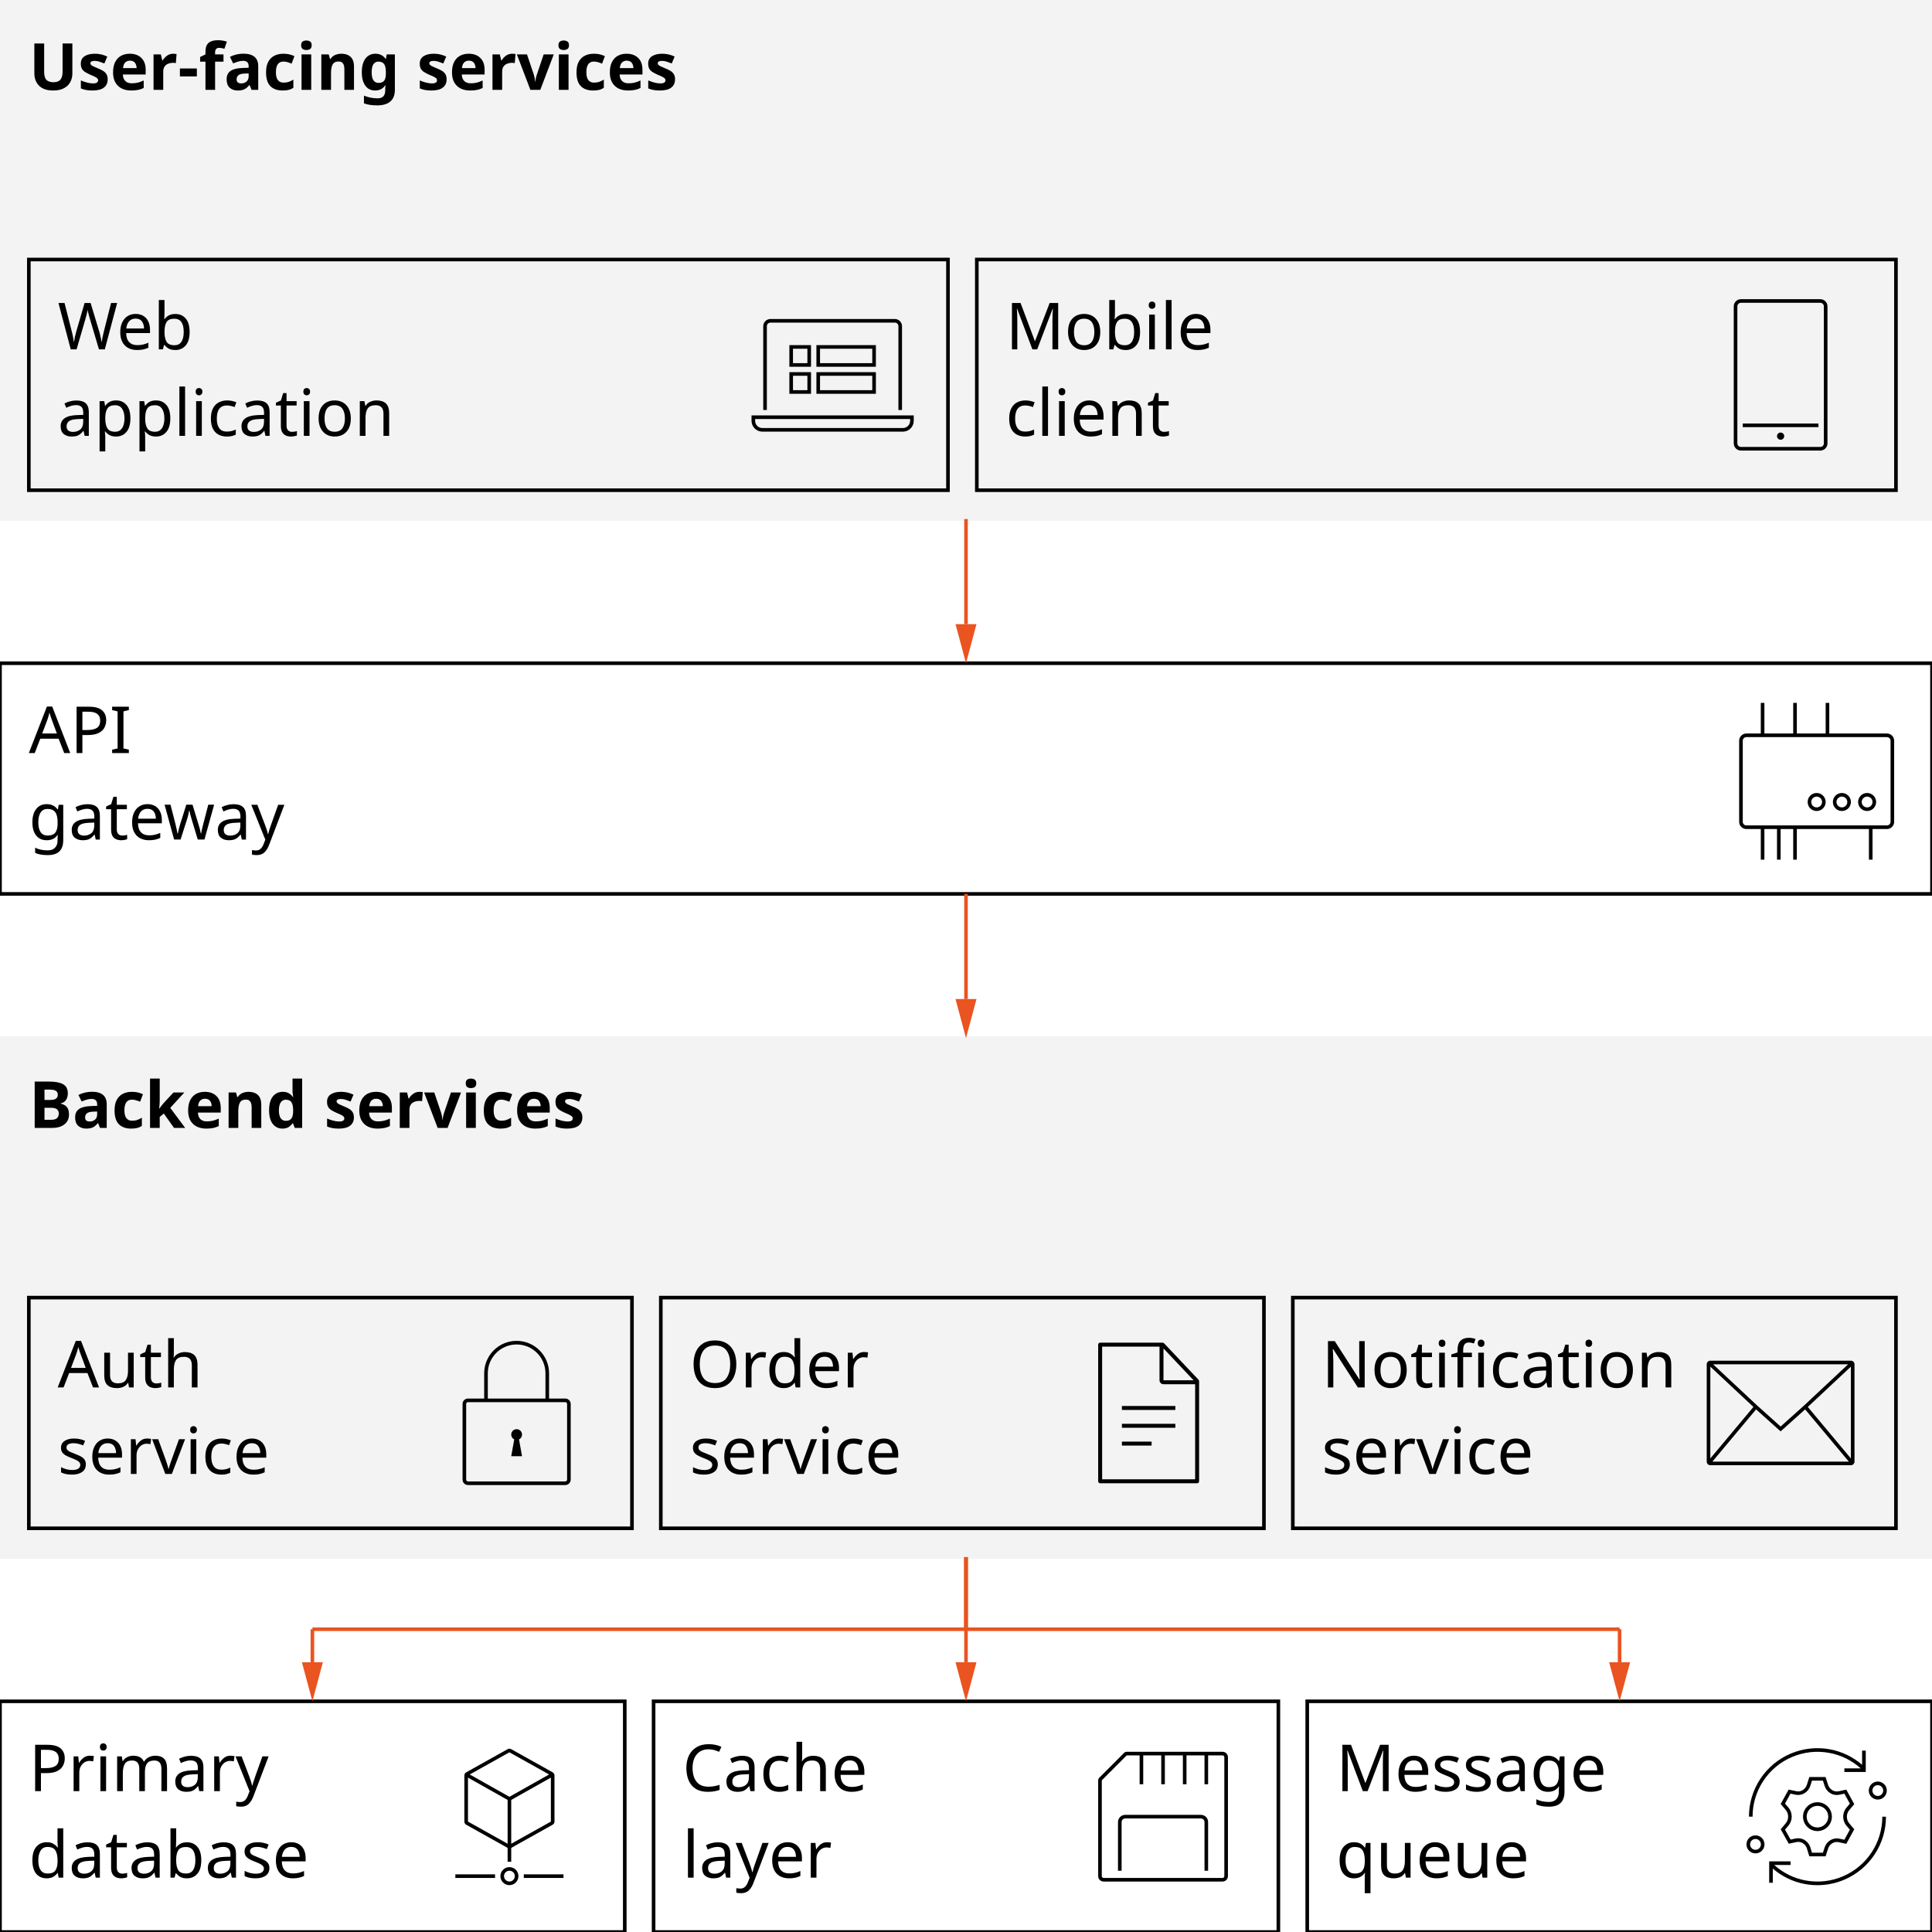
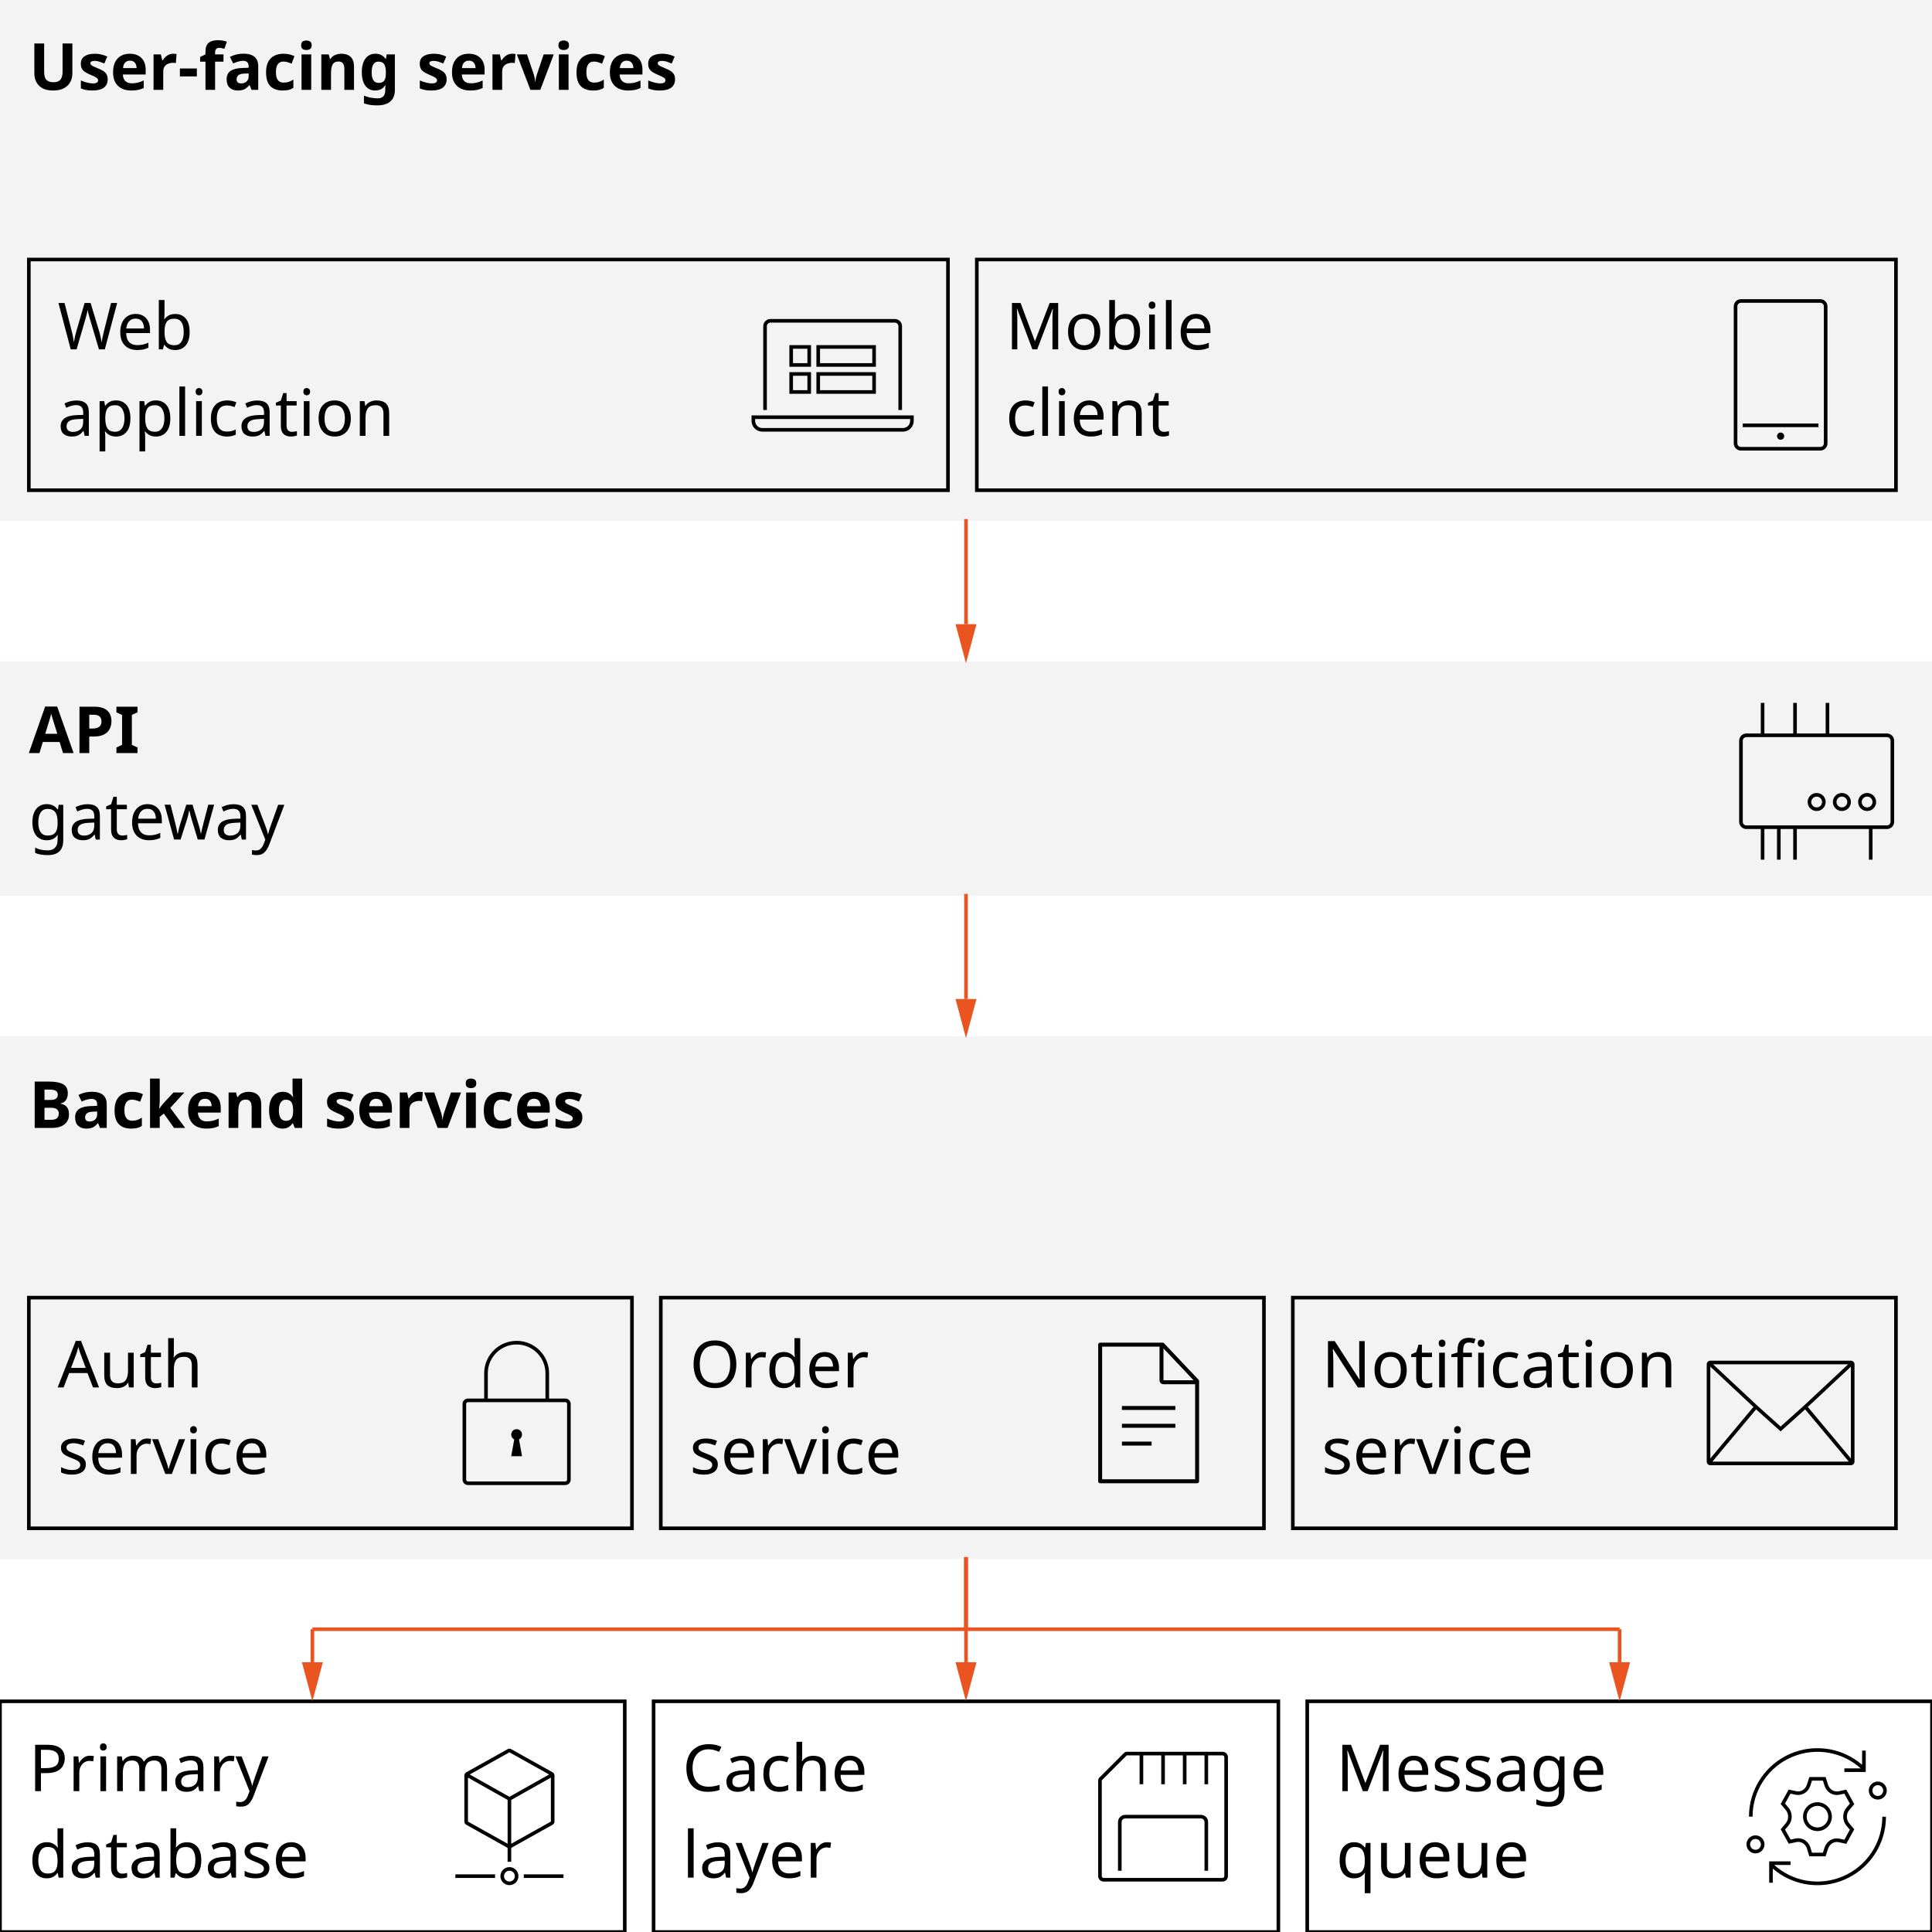
<svg xmlns="http://www.w3.org/2000/svg" width="536" height="536" viewBox="0 0 536 536" xml:space="preserve">
  <rect width="536" height="536" fill="#FFFFFF" />
  <g data-component-id="page">
    <rect x="0" y="0" width="536" height="536" fill="transparent" stroke="none" stroke-width="0" stroke-miterlimit="10" />
    <g data-component-id="frontend">
      <rect x="0" y="0" width="536" height="144" fill="#F3F3F3" stroke="#F3F3F3" stroke-width="1" stroke-miterlimit="10" />
      <g data-component-id="frontend__heading">
        <rect x="8" y="8" width="518" height="48" fill="transparent" stroke="none" stroke-width="0" stroke-miterlimit="10" />
        <text font-family="Ubuntu Sans" data-dg-text-role="heading" data-dg-text-block-index="0">
          <tspan x="8" y="24.92" font-size="18" font-weight="700" fill="#000000">User-facing services</tspan>
        </text>
      </g>
      <g data-component-id="frontend__body">
        <rect x="8" y="72" width="518" height="64" fill="transparent" stroke="none" stroke-width="0" stroke-miterlimit="10" />
        <g data-component-id="fe_web">
          <rect x="8" y="72" width="255" height="64" fill="transparent" stroke="#000000" stroke-width="1" stroke-miterlimit="10" />
          <text font-family="Ubuntu Sans" data-dg-text-role="label" data-dg-text-block-index="0">
            <tspan x="16" y="96.92" font-size="18" font-weight="400" fill="#000000">Web</tspan>
            <tspan x="16" y="120.92" font-size="18" font-weight="400" fill="#000000">application</tspan>
          </text>
          <g class="dg-icon" transform="translate(207 80)">
            <path fill-rule="evenodd" clip-rule="evenodd" d="M18 29.25H12V23.25H18V29.25ZM13 28.25H17V24.25H13V28.25Z" fill="#000000" />
            <path fill-rule="evenodd" clip-rule="evenodd" d="M36 21.75H19.5V15.75H36V21.75ZM20.5 20.75H35V16.75H20.5V20.75Z" fill="#000000" />
            <path fill-rule="evenodd" clip-rule="evenodd" d="M36 29.25H19.5V23.25H36V29.25ZM20.5 28.25H35V24.25H20.5V28.25Z" fill="#000000" />
            <path fill-rule="evenodd" clip-rule="evenodd" d="M18 21.75H12V15.75H18V21.75ZM13 20.75H17V16.75H13V20.75Z" fill="#000000" />
            <path fill-rule="evenodd" clip-rule="evenodd" d="M46.5 36.75C46.5 38.355 45.239 39.666 43.654 39.746L43.5 39.75H4.5L4.346 39.746C2.812 39.668 1.582 38.438 1.504 36.904L1.5 36.75V35.25H46.5V36.75ZM2.5 36.75C2.5 37.855 3.395 38.75 4.5 38.75H43.5C44.605 38.75 45.5 37.855 45.5 36.75V36.25H2.5V36.75Z" fill="#000000" />
            <path d="M41.25 8.5C42.355 8.5 43.25 9.395 43.25 10.5V33.75H42.25V10.5C42.25 9.948 41.802 9.5 41.25 9.5H6.75C6.198 9.5 5.75 9.948 5.75 10.5V33.75H4.75V10.5C4.75 9.395 5.645 8.5 6.75 8.5H41.25Z" fill="#000000" />
          </g>
        </g>
        <g data-component-id="fe_mobile">
          <rect x="271" y="72" width="255" height="64" fill="transparent" stroke="#000000" stroke-width="1" stroke-miterlimit="10" />
          <text font-family="Ubuntu Sans" data-dg-text-role="label" data-dg-text-block-index="0">
            <tspan x="279" y="96.92" font-size="18" font-weight="400" fill="#000000">Mobile</tspan>
            <tspan x="279" y="120.92" font-size="18" font-weight="400" fill="#000000">client</tspan>
          </text>
          <g class="dg-icon" transform="translate(470 80)">
            <path fill-rule="evenodd" clip-rule="evenodd" d="M35 3C36.105 3 37 3.895 37 5V43C37 44.036 36.213 44.887 35.204 44.989L35 45H13L12.796 44.989C11.854 44.894 11.106 44.146 11.011 43.204L11 43V5C11 3.895 11.895 3 13 3H35ZM13 4C12.448 4 12 4.448 12 5V43C12 43.552 12.448 44 13 44H35C35.552 44 36 43.552 36 43V5C36 4.448 35.552 4 35 4H13Z" fill="#000000" />
            <path d="M24 40C24.552 40 25 40.448 25 41C25 41.552 24.552 42 24 42C23.448 42 23 41.552 23 41C23 40.448 23.448 40 24 40Z" fill="#000000" />
            <path d="M34.5 38.5H13.5V37.5H34.5V38.5Z" fill="#000000" />
          </g>
        </g>
      </g>
    </g>
    <g data-component-id="gateway">
-       <rect x="0" y="184" width="536" height="64" fill="transparent" stroke="#000000" stroke-width="1" stroke-miterlimit="10" />
+       <rect x="0" y="184" width="536" height="64" fill="#F3F3F3" stroke="#F3F3F3" stroke-width="1" stroke-miterlimit="10" />
      <text font-family="Ubuntu Sans" data-dg-text-role="label" data-dg-text-block-index="0">
-         <tspan x="8" y="208.92" font-size="18" font-weight="400" fill="#000000">API</tspan>
+         <tspan x="8" y="208.92" font-size="18" font-weight="700" fill="#000000">API</tspan>
        <tspan x="8" y="232.92" font-size="18" font-weight="400" fill="#000000">gateway</tspan>
      </text>
      <g class="dg-icon" transform="translate(480 192)">
        <path fill-rule="evenodd" clip-rule="evenodd" d="M38 28C39.381 28 40.5 29.119 40.5 30.5C40.5 31.881 39.381 33 38 33C36.619 33 35.5 31.881 35.5 30.5C35.5 29.119 36.619 28 38 28ZM38 29C37.172 29 36.5 29.672 36.5 30.5C36.5 31.328 37.172 32 38 32C38.828 32 39.5 31.328 39.5 30.5C39.5 29.672 38.828 29 38 29Z" fill="#000000" />
        <path fill-rule="evenodd" clip-rule="evenodd" d="M24 28C25.381 28 26.5 29.119 26.5 30.5C26.5 31.881 25.381 33 24 33C22.619 33 21.5 31.881 21.5 30.5C21.5 29.119 22.619 28 24 28ZM24 29C23.172 29 22.5 29.672 22.5 30.5C22.5 31.328 23.172 32 24 32C24.828 32 25.5 31.328 25.5 30.5C25.5 29.672 24.828 29 24 29Z" fill="#000000" />
        <path fill-rule="evenodd" clip-rule="evenodd" d="M31 28C32.381 28 33.5 29.119 33.5 30.5C33.5 31.881 32.381 33 31 33C29.619 33 28.5 31.881 28.5 30.5C28.5 29.119 29.619 28 31 28ZM31 29C30.172 29 29.5 29.672 29.5 30.5C29.5 31.328 30.172 32 31 32C31.828 32 32.5 31.328 32.5 30.5C32.5 29.672 31.828 29 31 29Z" fill="#000000" />
        <path fill-rule="evenodd" clip-rule="evenodd" d="M9.5 11.5H17.5V3H18.5V11.5H26.5V3H27.5V11.5H43.5C44.605 11.5 45.5 12.395 45.5 13.5V36C45.5 37.105 44.605 38 43.5 38H39.5V46.5H38.5V38H18.5V46.5H17.5V38H14V46.5H13V38H9.5V46.5H8.5V38H4.5C3.395 38 2.5 37.105 2.5 36V13.5C2.5 12.395 3.395 11.5 4.5 11.5H8.5V3H9.5V11.5ZM4.5 12.5C3.948 12.5 3.5 12.948 3.5 13.5V36C3.5 36.552 3.948 37 4.5 37H43.5C44.052 37 44.5 36.552 44.5 36V13.5C44.5 12.948 44.052 12.5 43.5 12.5H4.5Z" fill="#000000" />
      </g>
    </g>
    <g data-component-id="services">
      <rect x="0" y="288" width="536" height="144" fill="#F3F3F3" stroke="#F3F3F3" stroke-width="1" stroke-miterlimit="10" />
      <g data-component-id="services__heading">
        <rect x="8" y="296" width="518" height="48" fill="transparent" stroke="none" stroke-width="0" stroke-miterlimit="10" />
        <text font-family="Ubuntu Sans" data-dg-text-role="heading" data-dg-text-block-index="0">
          <tspan x="8" y="312.92" font-size="18" font-weight="700" fill="#000000">Backend services</tspan>
        </text>
      </g>
      <g data-component-id="services__body">
        <rect x="8" y="360" width="518" height="64" fill="transparent" stroke="none" stroke-width="0" stroke-miterlimit="10" />
        <g data-component-id="svc_auth">
          <rect x="8" y="360" width="167.33" height="64" fill="transparent" stroke="#000000" stroke-width="1" stroke-miterlimit="10" />
          <text font-family="Ubuntu Sans" data-dg-text-role="label" data-dg-text-block-index="0">
            <tspan x="16" y="384.92" font-size="18" font-weight="400" fill="#000000">Auth</tspan>
            <tspan x="16" y="408.92" font-size="18" font-weight="400" fill="#000000">service</tspan>
          </text>
          <g class="dg-icon" transform="translate(119.33 368)">
            <path d="M24 28.5C24.828 28.5 25.5 29.172 25.5 30C25.5 30.591 25.157 31.099 24.661 31.344L25.5 36H22.5L23.338 31.344C22.842 31.099 22.5 30.59 22.5 30C22.5 29.172 23.172 28.5 24 28.5Z" fill="#000000" />
            <path fill-rule="evenodd" clip-rule="evenodd" d="M24 4C28.971 4 33 8.029 33 13V20H37.5L37.653 20.008C38.41 20.085 39 20.723 39 21.5V42.5C39 43.277 38.41 43.915 37.653 43.992L37.5 44H10.5C9.672 44 9 43.328 9 42.5V21.5C9 20.672 9.672 20 10.5 20H15V13L15.012 12.537C15.253 7.782 19.185 4 24 4ZM10.5 21C10.224 21 10 21.224 10 21.5V42.5C10 42.776 10.224 43 10.5 43H37.5C37.776 43 38 42.776 38 42.5V21.5C38 21.224 37.776 21 37.5 21H10.5ZM24 5C19.582 5 16 8.582 16 13V20H32V13C32 8.582 28.418 5 24 5Z" fill="#000000" />
          </g>
        </g>
        <g data-component-id="svc_order">
          <rect x="183.33" y="360" width="167.33" height="64" fill="transparent" stroke="#000000" stroke-width="1" stroke-miterlimit="10" />
          <text font-family="Ubuntu Sans" data-dg-text-role="label" data-dg-text-block-index="0">
            <tspan x="191.33" y="384.92" font-size="18" font-weight="400" fill="#000000">Order</tspan>
            <tspan x="191.33" y="408.92" font-size="18" font-weight="400" fill="#000000">service</tspan>
          </text>
          <g class="dg-icon" transform="translate(294.67 368)">
            <path d="M24.823 33.049H16.588V31.951H24.823V33.049Z" fill="#000000" />
            <path d="M31.411 28.107H16.588V27.01H31.411V28.107Z" fill="#000000" />
            <path d="M31.411 23.166H16.588V22.068H31.411V23.166Z" fill="#000000" />
            <path fill-rule="evenodd" clip-rule="evenodd" d="M27.881 4.5C28.032 4.5 28.177 4.562 28.28 4.672L37.85 14.795C37.946 14.897 38 15.032 38 15.172V42.951L37.989 43.062C37.945 43.276 37.776 43.445 37.562 43.489L37.451 43.5H10.549C10.284 43.5 10.062 43.312 10.011 43.062L10 42.951V5.049C10 4.746 10.246 4.5 10.549 4.5H27.881ZM11.098 42.402H36.902V16.029H28.117C27.511 16.029 27.02 15.537 27.02 14.931V5.598H11.098V42.402ZM28.117 14.931H36.467L28.117 6.098V14.931Z" fill="#000000" />
          </g>
        </g>
        <g data-component-id="svc_notify">
          <rect x="358.67" y="360" width="167.33" height="64" fill="transparent" stroke="#000000" stroke-width="1" stroke-miterlimit="10" />
          <text font-family="Ubuntu Sans" data-dg-text-role="label" data-dg-text-block-index="0">
            <tspan x="366.67" y="384.92" font-size="18" font-weight="400" fill="#000000">Notification</tspan>
            <tspan x="366.67" y="408.92" font-size="18" font-weight="400" fill="#000000">service</tspan>
          </text>
          <g class="dg-icon" transform="translate(470 368)">
            <path fill-rule="evenodd" clip-rule="evenodd" d="M44.5 37.5C44.5 38.052 44.052 38.5 43.5 38.5H4.5C3.948 38.5 3.5 38.052 3.5 37.5V10.5C3.5 9.948 3.948 9.5 4.5 9.5H43.5C44.052 9.5 44.5 9.948 44.5 10.5V37.5ZM24.334 28.811L24 29.11L17.194 23.01L5.071 37.5H42.929L30.805 23.01L24.334 28.811ZM4.5 36.622L16.455 22.334L4.5 11.152V36.622ZM31.544 22.334L43.5 36.622V11.152L31.544 22.334ZM17.476 21.92L24 27.767L30.523 21.92L42.733 10.5H5.267L17.476 21.92Z" fill="#000000" />
          </g>
        </g>
      </g>
    </g>
    <g data-component-id="row3">
      <rect x="0" y="472" width="536" height="64" fill="transparent" stroke="none" stroke-width="0" stroke-miterlimit="10" />
      <g data-component-id="database">
        <rect x="0" y="472" width="173.33" height="64" fill="transparent" stroke="#000000" stroke-width="1" stroke-miterlimit="10" />
        <text font-family="Ubuntu Sans" data-dg-text-role="label" data-dg-text-block-index="0">
          <tspan x="8" y="496.92" font-size="18" font-weight="400" fill="#000000">Primary</tspan>
          <tspan x="8" y="520.92" font-size="18" font-weight="400" fill="#000000">database</tspan>
        </text>
        <g class="dg-icon" transform="translate(117.33 480)">
          <path fill-rule="evenodd" clip-rule="evenodd" d="M35.988 11.699C36.304 11.876 36.5 12.21 36.5 12.572V25.369C36.5 25.732 36.304 26.066 35.988 26.242L24 32.941L12.012 26.242C11.696 26.066 11.5 25.732 11.5 25.369V12.572C11.5 12.21 11.696 11.876 12.012 11.699L23.512 5.273C23.815 5.103 24.185 5.103 24.488 5.273L35.988 11.699ZM12.5 25.368L23.5 31.515V19.361L12.5 13.166V25.368ZM24.5 19.361V31.515L35.5 25.368V13.167L24.5 19.361ZM12.992 12.297L24 18.494L35.007 12.297L24 6.146L12.992 12.297Z" fill="#000000" />
          <path d="M20.032 40C20.012 40.164 20 40.331 20 40.5C20 40.669 20.012 40.836 20.032 41H9V40H20.032Z" fill="#000000" />
          <path d="M39 40V41H27.968C27.988 40.836 28 40.669 28 40.5C28 40.331 27.988 40.164 27.968 40H39Z" fill="#000000" />
          <path d="M24.5 36.531C24.336 36.511 24.169 36.5 24 36.5C23.831 36.5 23.664 36.511 23.5 36.531V32H24.5V36.531Z" fill="#000000" />
          <path fill-rule="evenodd" clip-rule="evenodd" d="M24 38C25.381 38 26.5 39.119 26.5 40.5C26.5 41.881 25.381 43 24 43C22.619 43 21.5 41.881 21.5 40.5C21.5 39.119 22.619 38 24 38ZM24 39C23.172 39 22.5 39.672 22.5 40.5C22.5 41.328 23.172 42 24 42C24.828 42 25.5 41.328 25.5 40.5C25.5 39.672 24.828 39 24 39Z" fill="#000000" />
        </g>
      </g>
      <g data-component-id="cache">
        <rect x="181.33" y="472" width="173.33" height="64" fill="transparent" stroke="#000000" stroke-width="1" stroke-miterlimit="10" />
        <text font-family="Ubuntu Sans" data-dg-text-role="label" data-dg-text-block-index="0">
          <tspan x="189.33" y="496.92" font-size="18" font-weight="400" fill="#000000">Cache</tspan>
          <tspan x="189.33" y="520.92" font-size="18" font-weight="400" fill="#000000">layer</tspan>
        </text>
        <g class="dg-icon" transform="translate(298.67 480)">
          <path d="M34.5 23.5C35.605 23.5 36.5 24.395 36.5 25.5V39H35.5V25.5C35.5 24.948 35.052 24.5 34.5 24.5H13.5C12.948 24.5 12.5 24.948 12.5 25.5V39H11.5V25.5C11.5 24.395 12.395 23.5 13.5 23.5H34.5Z" fill="#000000" />
          <path fill-rule="evenodd" clip-rule="evenodd" d="M40.5 6C41.328 6 42 6.672 42 7.5V40.5C42 41.328 41.328 42 40.5 42H7.5C6.672 42 6 41.328 6 40.5V13.914C6 13.682 6.081 13.458 6.227 13.28L6.293 13.207L13.207 6.293C13.395 6.105 13.649 6 13.914 6H40.5ZM7 13.914V40.5C7 40.776 7.224 41 7.5 41H40.5C40.776 41 41 40.776 41 40.5V7.5C41 7.224 40.776 7 40.5 7H36.5V15H35.5V7H30.5V15H29.5V7H24.5V15H23.5V7H18.5V15H17.5V7H13.914L7 13.914Z" fill="#000000" />
        </g>
      </g>
      <g data-component-id="queue">
        <rect x="362.67" y="472" width="173.33" height="64" fill="transparent" stroke="#000000" stroke-width="1" stroke-miterlimit="10" />
        <text font-family="Ubuntu Sans" data-dg-text-role="label" data-dg-text-block-index="0">
          <tspan x="370.67" y="496.92" font-size="18" font-weight="400" fill="#000000">Message</tspan>
          <tspan x="370.67" y="520.92" font-size="18" font-weight="400" fill="#000000">queue</tspan>
        </text>
        <g class="dg-icon" transform="translate(480 480)">
          <path d="M42.22 24C42.22 27.54 41.19 30.96 39.25 33.91C37.3 36.86 34.56 39.15 31.31 40.55C28.06 41.94 24.51 42.34 21.03 41.72C17.73 41.13 14.7 39.63 12.22 37.4H16.76V36.4H10.83V42.33H11.83V38.4C14.4 40.62 17.49 42.11 20.85 42.71C21.97 42.91 23.11 43.01 24.24 43.01C26.79 43.01 29.33 42.49 31.71 41.47C35.14 40 38.04 37.58 40.09 34.47C42.14 31.36 43.23 27.74 43.23 24.01H42.23L42.22 24Z" fill="#000000" />
          <path d="M36.61 5.68V9.61C34.05 7.41 30.97 5.92 27.64 5.31C23.97 4.64 20.21 5.06 16.77 6.52C13.33 7.99 10.43 10.41 8.37 13.52C6.31 16.64 5.22 20.27 5.22 24H6.22C6.22 20.46 7.25 17.03 9.2 14.08C11.15 11.13 13.9 8.83 17.16 7.45C20.42 6.07 23.98 5.66 27.46 6.3C30.74 6.9 33.76 8.39 36.23 10.61H31.69V11.61H37.62V5.68H36.62H36.61Z" fill="#000000" />
          <path d="M40.96 19.26C39.58 19.26 38.46 18.14 38.46 16.76C38.46 15.38 39.58 14.26 40.96 14.26C42.34 14.26 43.46 15.38 43.46 16.76C43.46 18.14 42.34 19.26 40.96 19.26ZM40.96 15.26C40.13 15.26 39.46 15.93 39.46 16.76C39.46 17.59 40.13 18.26 40.96 18.26C41.79 18.26 42.46 17.59 42.46 16.76C42.46 15.93 41.79 15.26 40.96 15.26Z" fill="#000000" />
          <path d="M7.03 34.19C5.65 34.19 4.53 33.07 4.53 31.69C4.53 30.31 5.65 29.19 7.03 29.19C8.41 29.19 9.53 30.31 9.53 31.69C9.53 33.07 8.41 34.19 7.03 34.19ZM7.03 30.19C6.2 30.19 5.53 30.86 5.53 31.69C5.53 32.52 6.2 33.19 7.03 33.19C7.86 33.19 8.53 32.52 8.53 31.69C8.53 30.86 7.86 30.19 7.03 30.19Z" fill="#000000" />
          <path d="M26.47 35H21.96L21.23 32.62C21.02 32.11 20.63 31.65 20.16 31.36C19.62 31.03 18.99 30.92 18.39 31.05L16.26 31.51L14.02 27.5L15.42 25.84C15.85 25.33 16.09 24.67 16.09 23.99C16.09 23.31 15.85 22.65 15.42 22.14L14.02 20.49L16.23 16.49L18.61 16.99C19.13 17.05 19.66 16.93 20.13 16.64C20.66 16.31 21.07 15.8 21.28 15.18L21.97 13.01H26.48L27.15 15.13C27.35 15.77 27.77 16.31 28.32 16.65C28.86 16.98 29.49 17.09 30.09 16.96L32.22 16.5L34.43 20.53L33.04 22.18C32.61 22.69 32.38 23.34 32.38 24.02C32.38 24.7 32.62 25.36 33.04 25.86L34.43 27.51L32.22 31.54L30.09 31.08C29.48 30.95 28.85 31.06 28.32 31.39C27.77 31.73 27.36 32.26 27.16 32.91L26.48 35.01L26.47 35ZM22.7 34H25.74L26.19 32.6C26.46 31.73 27.03 30.99 27.79 30.53C28.55 30.07 29.44 29.92 30.29 30.1L31.69 30.4L33.21 27.62L32.26 26.5C31.68 25.81 31.36 24.93 31.36 24.01C31.36 23.09 31.68 22.21 32.26 21.52L33.21 20.39L31.69 17.62L30.29 17.92C29.43 18.1 28.54 17.95 27.79 17.49C27.03 17.03 26.46 16.29 26.19 15.42L25.74 14H22.7L22.25 15.41C21.98 16.28 21.41 17.02 20.65 17.48C19.99 17.88 19.22 18.05 18.47 17.96L18.17 17.91L16.74 17.61L15.22 20.36L16.17 21.48C16.75 22.17 17.08 23.06 17.08 23.98C17.08 24.9 16.77 25.75 16.21 26.43L16.17 26.48L15.22 27.6L16.77 30.36L18.17 30.06C19.02 29.88 19.92 30.03 20.67 30.49C21.32 30.89 21.85 31.51 22.15 32.24L22.26 32.54L22.69 33.99L22.7 34Z" fill="#000000" />
          <path d="M24.22 28C22.01 28 20.22 26.21 20.22 24C20.22 21.79 22.01 20 24.22 20C26.43 20 28.22 21.79 28.22 24C28.22 26.21 26.43 28 24.22 28ZM24.22 21C22.57 21 21.22 22.35 21.22 24C21.22 25.65 22.57 27 24.22 27C25.87 27 27.22 25.65 27.22 24C27.22 22.35 25.87 21 24.22 21Z" fill="#000000" />
        </g>
      </g>
    </g>
  </g>
  <g data-dg-arrow="true" data-component-id="frontend-&gt;gateway">
    <line x1="268" y1="144" x2="268" y2="173.16" fill="none" stroke="#E95420" stroke-width="1" stroke-miterlimit="10" />
    <polygon points="265.09,173.16 268,184 270.91,173.16" fill="#E95420" />
  </g>
  <g data-dg-arrow="true" data-component-id="gateway-&gt;services">
    <line x1="268" y1="248" x2="268" y2="277.16" fill="none" stroke="#E95420" stroke-width="1" stroke-miterlimit="10" />
    <polygon points="265.09,277.16 268,288 270.91,277.16" fill="#E95420" />
  </g>
  <g data-dg-arrow="true" data-component-id="services-&gt;database">
    <line x1="268" y1="432" x2="268" y2="452" fill="none" stroke="#E95420" stroke-width="1" stroke-miterlimit="10" />
    <line x1="268" y1="452" x2="86.67" y2="452" fill="none" stroke="#E95420" stroke-width="1" stroke-miterlimit="10" />
    <line x1="86.67" y1="452" x2="86.67" y2="461.16" fill="none" stroke="#E95420" stroke-width="1" stroke-miterlimit="10" />
    <polygon points="83.76,461.16 86.67,472 89.57,461.16" fill="#E95420" />
  </g>
  <g data-dg-arrow="true" data-component-id="services-&gt;cache">
    <line x1="268" y1="432" x2="268" y2="461.16" fill="none" stroke="#E95420" stroke-width="1" stroke-miterlimit="10" />
    <polygon points="265.09,461.16 268,472 270.91,461.16" fill="#E95420" />
  </g>
  <g data-dg-arrow="true" data-component-id="services-&gt;queue">
    <line x1="268" y1="432" x2="268" y2="452" fill="none" stroke="#E95420" stroke-width="1" stroke-miterlimit="10" />
    <line x1="268" y1="452" x2="449.33" y2="452" fill="none" stroke="#E95420" stroke-width="1" stroke-miterlimit="10" />
    <line x1="449.33" y1="452" x2="449.33" y2="461.16" fill="none" stroke="#E95420" stroke-width="1" stroke-miterlimit="10" />
    <polygon points="446.43,461.16 449.33,472 452.24,461.16" fill="#E95420" />
  </g>
</svg>
